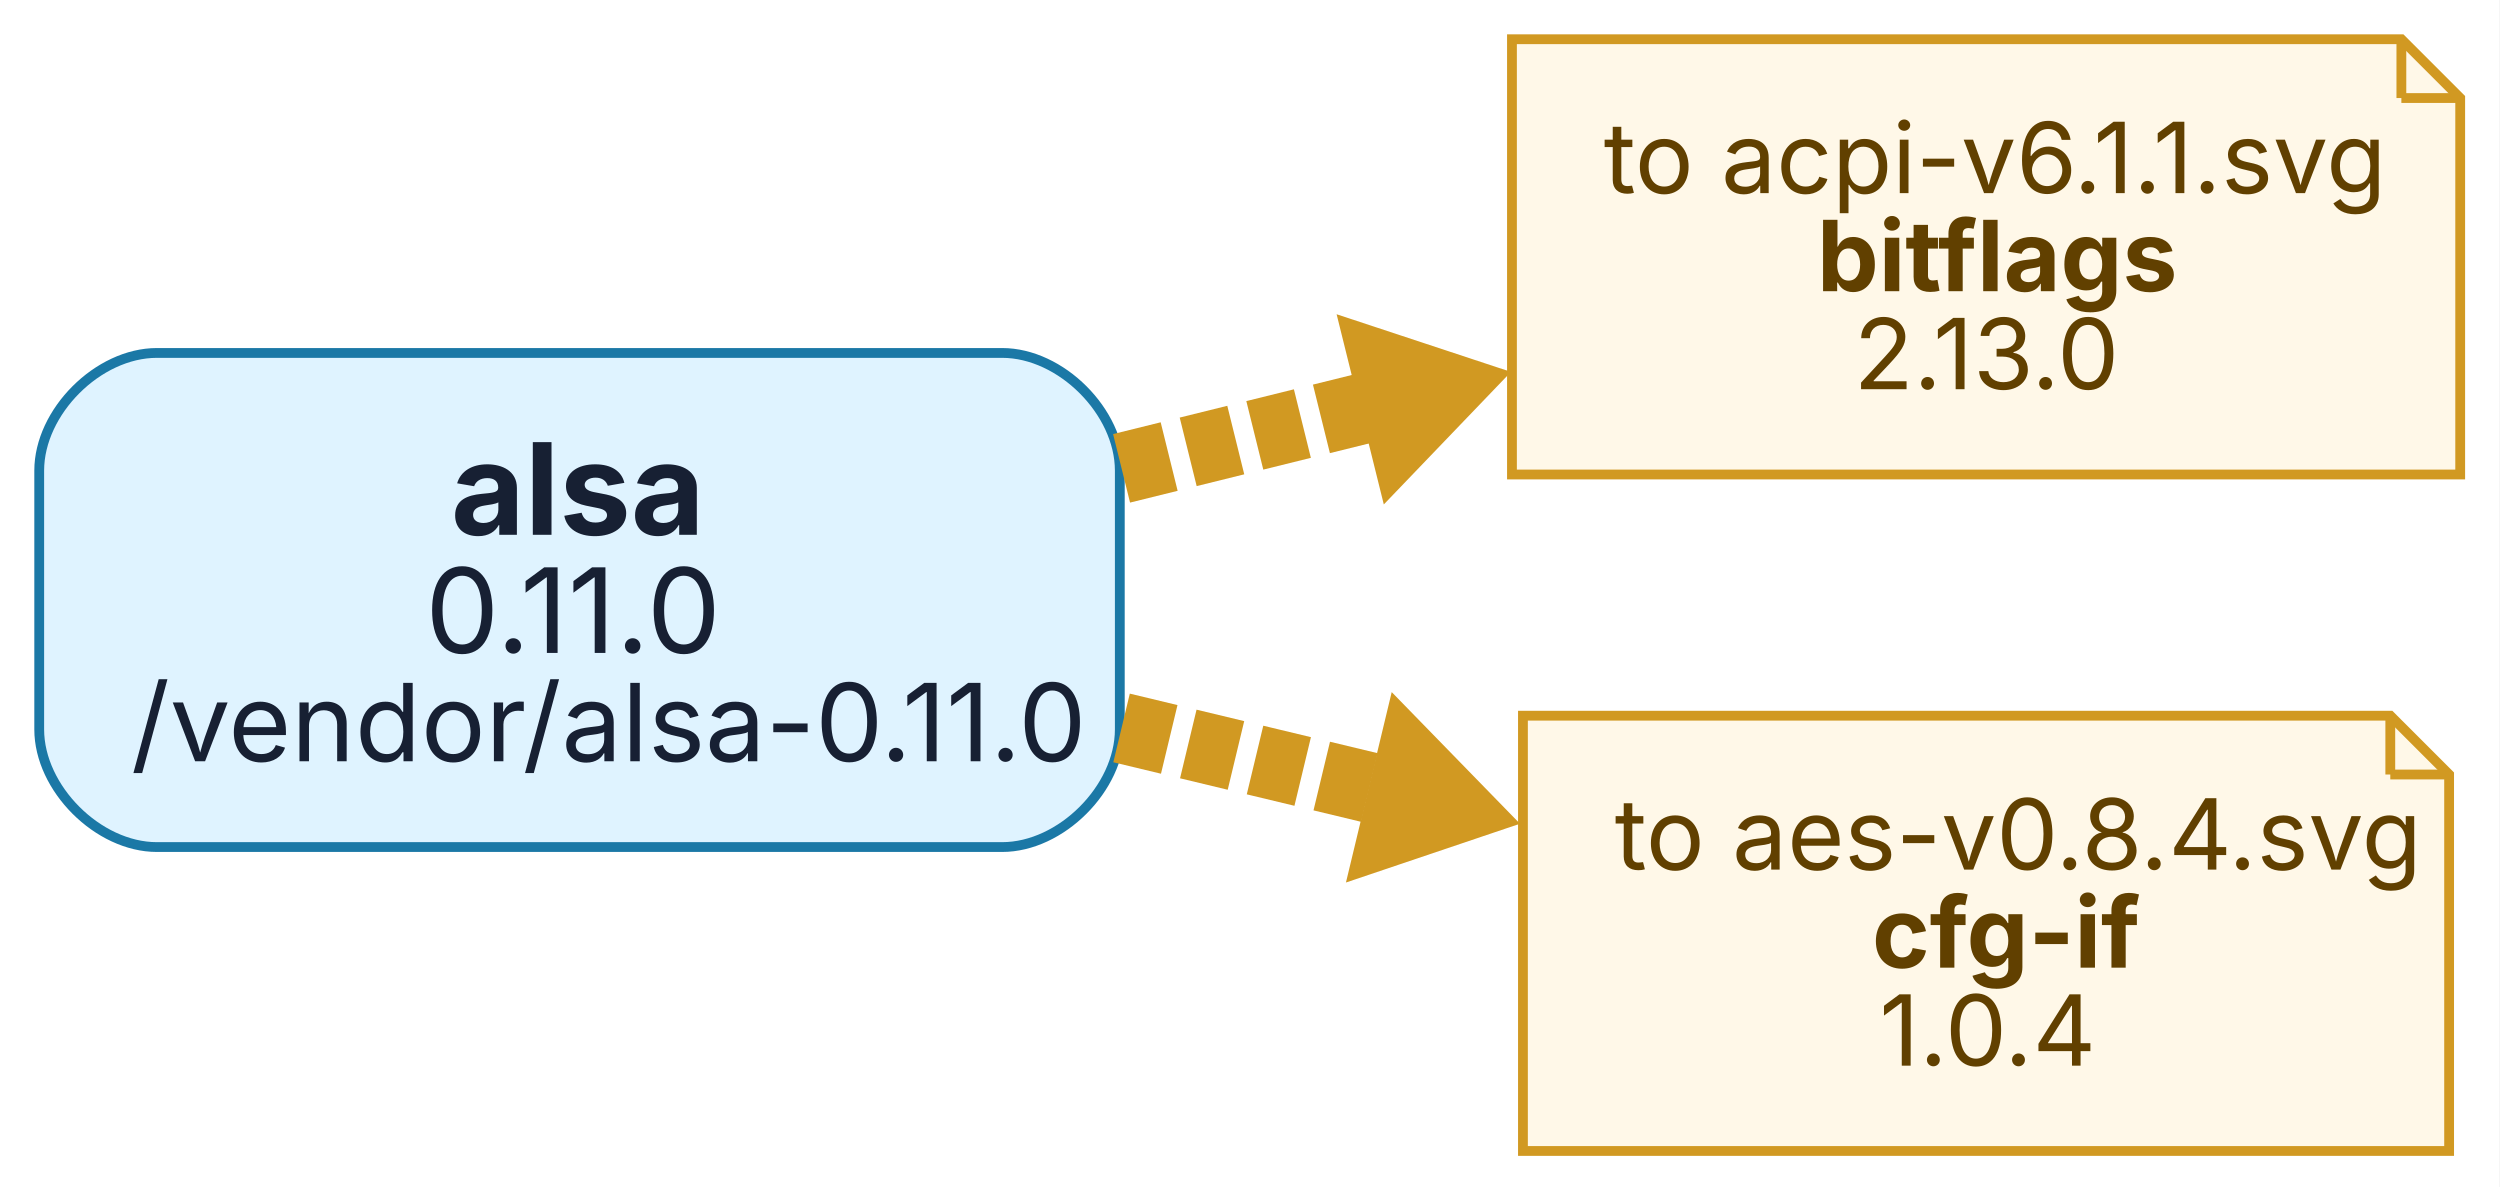
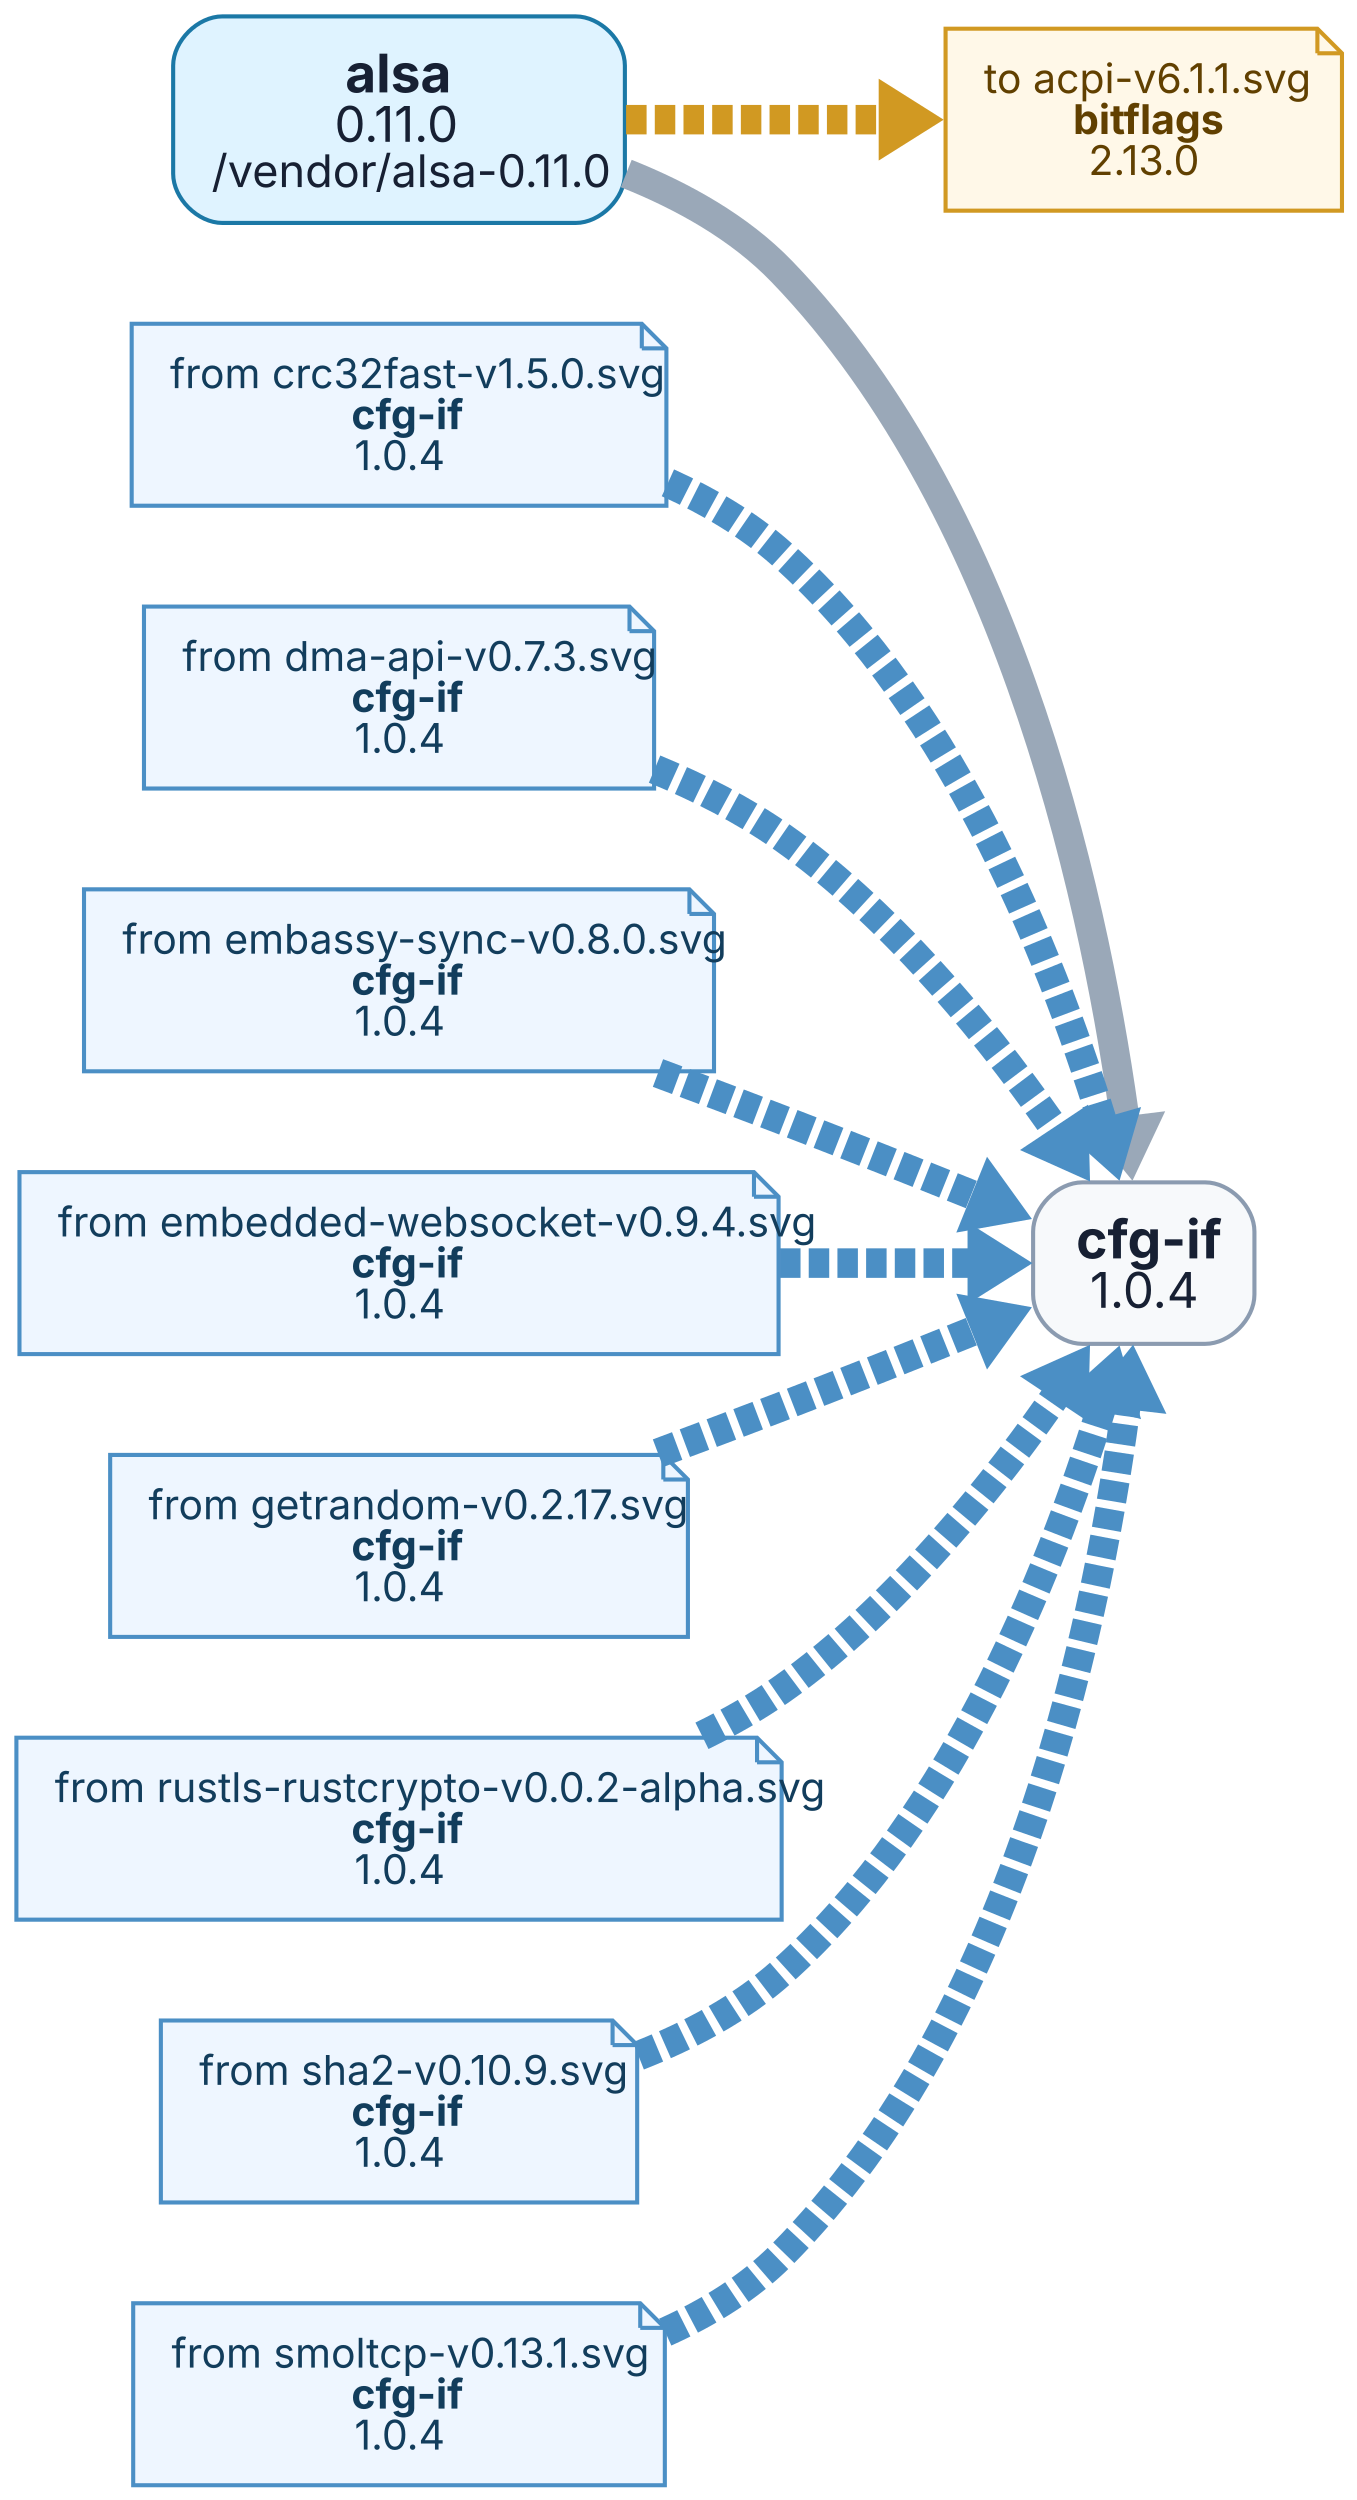
- <svg xmlns="http://www.w3.org/2000/svg" width="255pt" height="121pt" viewBox="0.00 0.00 255.00 121.00">
-   <g id="graph0" class="graph" transform="scale(1 1) rotate(0) translate(4 117.4)">
-     <polygon fill="white" stroke="none" points="-4,4 -4,-117.4 250.94,-117.4 250.94,4 -4,4" />
+ <svg xmlns="http://www.w3.org/2000/svg" width="331pt" height="610pt" viewBox="0.00 0.00 331.00 610.00">
+   <g id="graph0" class="graph" transform="scale(1 1) rotate(0) translate(4 606.4)">
+     <polygon fill="white" stroke="none" points="-4,4 -4,-606.4 327.44,-606.4 327.44,4 -4,4" />
    <g id="node1" class="node">
-       <path fill="#dff3ff" stroke="#1b78a6" d="M98.22,-81.4C98.22,-81.4 12,-81.4 12,-81.4 6,-81.4 0,-75.4 0,-69.4 0,-69.4 0,-43 0,-43 0,-37 6,-31 12,-31 12,-31 98.22,-31 98.22,-31 104.22,-31 110.22,-37 110.22,-43 110.22,-43 110.22,-69.4 110.22,-69.4 110.22,-75.4 104.22,-81.4 98.22,-81.4" />
-       <text xml:space="preserve" text-anchor="start" x="41.99" y="-62.85" font-family="Inter,Arial" font-weight="bold" font-size="13.00" fill="#172033">alsa</text>
-       <text xml:space="preserve" text-anchor="start" x="39.36" y="-50.8" font-family="Inter,Arial" font-size="12.00" fill="#172033">0.11.0</text>
-       <text xml:space="preserve" text-anchor="start" x="9.36" y="-39.75" font-family="Inter,Arial" font-size="11.00" fill="#172033">/vendor/alsa-0.11.0</text>
+       <path fill="#dff3ff" stroke="#1b78a6" d="M136.47,-602.4C136.47,-602.4 50.25,-602.4 50.25,-602.4 44.25,-602.4 38.25,-596.4 38.25,-590.4 38.25,-590.4 38.25,-564 38.25,-564 38.25,-558 44.25,-552 50.25,-552 50.25,-552 136.47,-552 136.47,-552 142.47,-552 148.47,-558 148.47,-564 148.47,-564 148.47,-590.4 148.47,-590.4 148.47,-596.4 142.47,-602.4 136.47,-602.4" />
+       <text xml:space="preserve" text-anchor="start" x="80.24" y="-583.85" font-family="Inter,Arial" font-weight="bold" font-size="13.00" fill="#172033">alsa</text>
+       <text xml:space="preserve" text-anchor="start" x="77.61" y="-571.8" font-family="Inter,Arial" font-size="12.00" fill="#172033">0.11.0</text>
+       <text xml:space="preserve" text-anchor="start" x="47.61" y="-560.75" font-family="Inter,Arial" font-size="11.00" fill="#172033">/vendor/alsa-0.11.0</text>
    </g>
    <g id="node2" class="node">
-       <polygon fill="#fff8e8" stroke="#d19922" points="240.94,-113.4 150.22,-113.4 150.22,-69 246.94,-69 246.94,-107.4 240.94,-113.4" />
-       <polyline fill="none" stroke="#d19922" points="240.94,-113.4 240.94,-107.4" />
-       <polyline fill="none" stroke="#d19922" points="246.94,-107.4 240.94,-107.4" />
-       <text xml:space="preserve" text-anchor="start" x="159.58" y="-97.7" font-family="Inter,Arial" font-size="10.00" fill="#614000">to acpi-v6.1.1.svg</text>
-       <text xml:space="preserve" text-anchor="start" x="181.33" y="-87.7" font-family="Inter,Arial" font-weight="bold" font-size="10.00" fill="#614000">bitflags</text>
-       <text xml:space="preserve" text-anchor="start" x="185.08" y="-77.7" font-family="Inter,Arial" font-size="10.00" fill="#614000">2.13.0</text>
+       <path fill="#f7f9fb" stroke="#8b9bb0" d="M290.08,-317.9C290.08,-317.9 260.08,-317.9 260.08,-317.9 254.08,-317.9 248.08,-311.9 248.08,-305.9 248.08,-305.9 248.08,-290.5 248.08,-290.5 248.08,-284.5 254.08,-278.5 260.08,-278.5 260.08,-278.5 290.08,-278.5 290.08,-278.5 296.08,-278.5 302.08,-284.5 302.08,-290.5 302.08,-290.5 302.08,-305.9 302.08,-305.9 302.08,-311.9 296.08,-317.9 290.08,-317.9" />
+       <text xml:space="preserve" text-anchor="start" x="258.58" y="-299.35" font-family="Inter,Arial" font-weight="bold" font-size="13.00" fill="#172033">cfg-if</text>
+       <text xml:space="preserve" text-anchor="start" x="261.95" y="-287.3" font-family="Inter,Arial" font-size="12.00" fill="#172033">1.0.4</text>
    </g>
    <g id="edge1" class="edge">
-       <path fill="none" stroke="#d19922" stroke-width="7.2" stroke-dasharray="5,2" d="M110.4,-69.63C119.61,-71.91 129.2,-74.28 138.52,-76.59" />
-       <polygon fill="#d19922" stroke="#d19922" stroke-width="7.2" points="137.4,-79.88 143.57,-77.84 139.07,-73.15 137.4,-79.88" />
+       <path fill="none" stroke="#9aa8b8" stroke-width="7.2" d="M148.8,-564.06C162.59,-558.57 176.4,-550.88 186.72,-540.2 243.96,-480.94 264.07,-381.45 270.84,-330.46" />
+       <polygon fill="#9aa8b8" stroke="#9aa8b8" stroke-width="7.2" points="274.27,-330.89 271.5,-325.01 267.4,-330.05 274.27,-330.89" />
    </g>
    <g id="node3" class="node">
-       <polygon fill="#fff8e8" stroke="#d19922" points="239.81,-44.4 151.34,-44.4 151.34,0 245.81,0 245.81,-38.4 239.81,-44.4" />
-       <polyline fill="none" stroke="#d19922" points="239.81,-44.4 239.81,-38.4" />
-       <polyline fill="none" stroke="#d19922" points="245.81,-38.4 239.81,-38.4" />
-       <text xml:space="preserve" text-anchor="start" x="160.7" y="-28.7" font-family="Inter,Arial" font-size="10.00" fill="#614000">to aes-v0.8.4.svg</text>
-       <text xml:space="preserve" text-anchor="start" x="186.95" y="-18.7" font-family="Inter,Arial" font-weight="bold" font-size="10.00" fill="#614000">cfg-if</text>
-       <text xml:space="preserve" text-anchor="start" x="187.7" y="-8.7" font-family="Inter,Arial" font-size="10.00" fill="#614000">1.0.4</text>
+       <polygon fill="#fff8e8" stroke="#d19922" points="317.44,-599.4 226.72,-599.4 226.72,-555 323.44,-555 323.44,-593.4 317.44,-599.4" />
+       <polyline fill="none" stroke="#d19922" points="317.44,-599.4 317.44,-593.4" />
+       <polyline fill="none" stroke="#d19922" points="323.44,-593.4 317.44,-593.4" />
+       <text xml:space="preserve" text-anchor="start" x="236.08" y="-583.7" font-family="Inter,Arial" font-size="10.00" fill="#614000">to acpi-v6.1.1.svg</text>
+       <text xml:space="preserve" text-anchor="start" x="257.83" y="-573.7" font-family="Inter,Arial" font-weight="bold" font-size="10.00" fill="#614000">bitflags</text>
+       <text xml:space="preserve" text-anchor="start" x="261.58" y="-563.7" font-family="Inter,Arial" font-size="10.00" fill="#614000">2.13.0</text>
    </g>
    <g id="edge2" class="edge">
-       <path fill="none" stroke="#d19922" stroke-width="7.2" stroke-dasharray="5,2" d="M110.4,-43.15C119.82,-40.89 129.66,-38.52 139.19,-36.23" />
-       <polygon fill="#d19922" stroke="#d19922" stroke-width="7.2" points="139.93,-39.62 144.47,-34.96 138.31,-32.88 139.93,-39.62" />
+       <path fill="none" stroke="#d19922" stroke-width="7.2" stroke-dasharray="5,2" d="M148.77,-577.2C169.41,-577.2 193.02,-577.2 214.15,-577.2" />
+       <polygon fill="#d19922" stroke="#d19922" stroke-width="7.2" points="214,-580.67 219.5,-577.2 214,-573.74 214,-580.67" />
+     </g>
+     <g id="node4" class="node">
+       <polygon fill="#eef6ff" stroke="#4b8fc5" points="152.6,-527.4 28.13,-527.4 28.13,-483 158.6,-483 158.6,-521.4 152.6,-527.4" />
+       <polyline fill="none" stroke="#4b8fc5" points="152.6,-527.4 152.6,-521.4" />
+       <polyline fill="none" stroke="#4b8fc5" points="158.6,-521.4 152.6,-521.4" />
+       <text xml:space="preserve" text-anchor="start" x="37.49" y="-511.7" font-family="Inter,Arial" font-size="10.00" fill="#123d5c">from crc32fast-v1.5.0.svg</text>
+       <text xml:space="preserve" text-anchor="start" x="81.74" y="-501.7" font-family="Inter,Arial" font-weight="bold" font-size="10.00" fill="#123d5c">cfg-if</text>
+       <text xml:space="preserve" text-anchor="start" x="82.49" y="-491.7" font-family="Inter,Arial" font-size="10.00" fill="#123d5c">1.0.4</text>
+     </g>
+     <g id="edge3" class="edge">
+       <path fill="none" stroke="#4b8fc5" stroke-width="7.2" stroke-dasharray="5,2" d="M158.99,-488.58C169.01,-484.06 178.68,-478.36 186.72,-471.2 229.69,-432.9 254.24,-368.53 265.8,-330.04" />
+       <polygon fill="#4b8fc5" stroke="#4b8fc5" stroke-width="7.2" points="269.13,-331.02 267.31,-324.78 262.47,-329.11 269.13,-331.02" />
+     </g>
+     <g id="node5" class="node">
+       <polygon fill="#eef6ff" stroke="#4b8fc5" points="149.6,-458.4 31.13,-458.4 31.13,-414 155.6,-414 155.6,-452.4 149.6,-458.4" />
+       <polyline fill="none" stroke="#4b8fc5" points="149.6,-458.4 149.6,-452.4" />
+       <polyline fill="none" stroke="#4b8fc5" points="155.6,-452.4 149.6,-452.4" />
+       <text xml:space="preserve" text-anchor="start" x="40.49" y="-442.7" font-family="Inter,Arial" font-size="10.00" fill="#123d5c">from dma-api-v0.7.3.svg</text>
+       <text xml:space="preserve" text-anchor="start" x="81.74" y="-432.7" font-family="Inter,Arial" font-weight="bold" font-size="10.00" fill="#123d5c">cfg-if</text>
+       <text xml:space="preserve" text-anchor="start" x="82.49" y="-422.7" font-family="Inter,Arial" font-size="10.00" fill="#123d5c">1.0.4</text>
+     </g>
+     <g id="edge4" class="edge">
+       <path fill="none" stroke="#4b8fc5" stroke-width="7.2" stroke-dasharray="5,2" d="M155.73,-418.73C166.56,-414.25 177.35,-408.78 186.72,-402.2 215,-382.33 239.53,-351.13 255.34,-328.08" />
+       <polygon fill="#4b8fc5" stroke="#4b8fc5" stroke-width="7.2" points="258.05,-330.25 258.22,-323.75 252.29,-326.41 258.05,-330.25" />
+     </g>
+     <g id="node6" class="node">
+       <polygon fill="#eef6ff" stroke="#4b8fc5" points="164.22,-389.4 16.5,-389.4 16.5,-345 170.22,-345 170.22,-383.4 164.22,-389.4" />
+       <polyline fill="none" stroke="#4b8fc5" points="164.22,-389.4 164.22,-383.4" />
+       <polyline fill="none" stroke="#4b8fc5" points="170.22,-383.4 164.22,-383.4" />
+       <text xml:space="preserve" text-anchor="start" x="25.86" y="-373.7" font-family="Inter,Arial" font-size="10.00" fill="#123d5c">from embassy-sync-v0.8.0.svg</text>
+       <text xml:space="preserve" text-anchor="start" x="81.74" y="-363.7" font-family="Inter,Arial" font-weight="bold" font-size="10.00" fill="#123d5c">cfg-if</text>
+       <text xml:space="preserve" text-anchor="start" x="82.49" y="-353.7" font-family="Inter,Arial" font-size="10.00" fill="#123d5c">1.0.4</text>
+     </g>
+     <g id="edge5" class="edge">
+       <path fill="none" stroke="#4b8fc5" stroke-width="7.2" stroke-dasharray="5,2" d="M156.55,-344.58C166.65,-340.83 176.99,-336.94 186.72,-333.2 203.13,-326.89 221.17,-319.71 236.58,-313.49" />
+       <polygon fill="#4b8fc5" stroke="#4b8fc5" stroke-width="7.2" points="237.72,-316.77 241.52,-311.5 235.12,-310.35 237.72,-316.77" />
+     </g>
+     <g id="node7" class="node">
+       <polygon fill="#eef6ff" stroke="#4b8fc5" points="179.97,-320.4 0.75,-320.4 0.75,-276 185.97,-276 185.97,-314.4 179.97,-320.4" />
+       <polyline fill="none" stroke="#4b8fc5" points="179.97,-320.4 179.97,-314.4" />
+       <polyline fill="none" stroke="#4b8fc5" points="185.97,-314.4 179.97,-314.4" />
+       <text xml:space="preserve" text-anchor="start" x="10.11" y="-304.7" font-family="Inter,Arial" font-size="10.00" fill="#123d5c">from embedded-websocket-v0.9.4.svg</text>
+       <text xml:space="preserve" text-anchor="start" x="81.74" y="-294.7" font-family="Inter,Arial" font-weight="bold" font-size="10.00" fill="#123d5c">cfg-if</text>
+       <text xml:space="preserve" text-anchor="start" x="82.49" y="-284.7" font-family="Inter,Arial" font-size="10.00" fill="#123d5c">1.0.4</text>
+     </g>
+     <g id="edge6" class="edge">
+       <path fill="none" stroke="#4b8fc5" stroke-width="7.2" stroke-dasharray="5,2" d="M186.33,-298.2C203.83,-298.2 221.22,-298.2 235.85,-298.2" />
+       <polygon fill="#4b8fc5" stroke="#4b8fc5" stroke-width="7.2" points="235.68,-301.67 241.18,-298.2 235.68,-294.74 235.68,-301.67" />
+     </g>
+     <g id="node8" class="node">
+       <polygon fill="#eef6ff" stroke="#4b8fc5" points="157.85,-251.4 22.88,-251.4 22.88,-207 163.85,-207 163.85,-245.4 157.85,-251.4" />
+       <polyline fill="none" stroke="#4b8fc5" points="157.85,-251.4 157.85,-245.4" />
+       <polyline fill="none" stroke="#4b8fc5" points="163.85,-245.4 157.85,-245.4" />
+       <text xml:space="preserve" text-anchor="start" x="32.24" y="-235.7" font-family="Inter,Arial" font-size="10.00" fill="#123d5c">from getrandom-v0.2.17.svg</text>
+       <text xml:space="preserve" text-anchor="start" x="81.74" y="-225.7" font-family="Inter,Arial" font-weight="bold" font-size="10.00" fill="#123d5c">cfg-if</text>
+       <text xml:space="preserve" text-anchor="start" x="82.49" y="-215.7" font-family="Inter,Arial" font-size="10.00" fill="#123d5c">1.0.4</text>
+     </g>
+     <g id="edge7" class="edge">
+       <path fill="none" stroke="#4b8fc5" stroke-width="7.2" stroke-dasharray="5,2" d="M156.55,-251.82C166.65,-255.57 176.99,-259.46 186.72,-263.2 203.13,-269.51 221.17,-276.69 236.58,-282.91" />
+       <polygon fill="#4b8fc5" stroke="#4b8fc5" stroke-width="7.2" points="235.12,-286.05 241.52,-284.9 237.72,-279.63 235.12,-286.05" />
+     </g>
+     <g id="node9" class="node">
+       <polygon fill="#eef6ff" stroke="#4b8fc5" points="180.72,-182.4 0,-182.4 0,-138 186.72,-138 186.72,-176.4 180.72,-182.4" />
+       <polyline fill="none" stroke="#4b8fc5" points="180.72,-182.4 180.72,-176.4" />
+       <polyline fill="none" stroke="#4b8fc5" points="186.72,-176.4 180.72,-176.4" />
+       <text xml:space="preserve" text-anchor="start" x="9.36" y="-166.7" font-family="Inter,Arial" font-size="10.00" fill="#123d5c">from rustls-rustcrypto-v0.0.2-alpha.svg</text>
+       <text xml:space="preserve" text-anchor="start" x="81.74" y="-156.7" font-family="Inter,Arial" font-weight="bold" font-size="10.00" fill="#123d5c">cfg-if</text>
+       <text xml:space="preserve" text-anchor="start" x="82.49" y="-146.7" font-family="Inter,Arial" font-size="10.00" fill="#123d5c">1.0.4</text>
+     </g>
+     <g id="edge8" class="edge">
+       <path fill="none" stroke="#4b8fc5" stroke-width="7.2" stroke-dasharray="5,2" d="M167.29,-182.87C174.11,-186.21 180.71,-189.98 186.72,-194.2 215,-214.07 239.53,-245.27 255.34,-268.32" />
+       <polygon fill="#4b8fc5" stroke="#4b8fc5" stroke-width="7.2" points="252.29,-269.99 258.22,-272.65 258.05,-266.15 252.29,-269.99" />
+     </g>
+     <g id="node10" class="node">
+       <polygon fill="#eef6ff" stroke="#4b8fc5" points="145.47,-113.4 35.25,-113.4 35.25,-69 151.47,-69 151.47,-107.4 145.47,-113.4" />
+       <polyline fill="none" stroke="#4b8fc5" points="145.47,-113.4 145.47,-107.4" />
+       <polyline fill="none" stroke="#4b8fc5" points="151.47,-107.4 145.47,-107.4" />
+       <text xml:space="preserve" text-anchor="start" x="44.61" y="-97.7" font-family="Inter,Arial" font-size="10.00" fill="#123d5c">from sha2-v0.10.9.svg</text>
+       <text xml:space="preserve" text-anchor="start" x="81.74" y="-87.7" font-family="Inter,Arial" font-weight="bold" font-size="10.00" fill="#123d5c">cfg-if</text>
+       <text xml:space="preserve" text-anchor="start" x="82.49" y="-77.7" font-family="Inter,Arial" font-size="10.00" fill="#123d5c">1.0.4</text>
+     </g>
+     <g id="edge9" class="edge">
+       <path fill="none" stroke="#4b8fc5" stroke-width="7.2" stroke-dasharray="5,2" d="M151.79,-104.79C164.31,-109.71 176.77,-116.33 186.72,-125.2 229.69,-163.5 254.24,-227.87 265.8,-266.36" />
+       <polygon fill="#4b8fc5" stroke="#4b8fc5" stroke-width="7.2" points="262.47,-267.29 267.31,-271.62 269.13,-265.38 262.47,-267.29" />
+     </g>
+     <g id="node11" class="node">
+       <polygon fill="#eef6ff" stroke="#4b8fc5" points="152.22,-44.4 28.5,-44.4 28.5,0 158.22,0 158.22,-38.4 152.22,-44.4" />
+       <polyline fill="none" stroke="#4b8fc5" points="152.22,-44.4 152.22,-38.4" />
+       <polyline fill="none" stroke="#4b8fc5" points="158.22,-38.4 152.22,-38.4" />
+       <text xml:space="preserve" text-anchor="start" x="37.86" y="-28.7" font-family="Inter,Arial" font-size="10.00" fill="#123d5c">from smoltcp-v0.13.1.svg</text>
+       <text xml:space="preserve" text-anchor="start" x="81.74" y="-18.7" font-family="Inter,Arial" font-weight="bold" font-size="10.00" fill="#123d5c">cfg-if</text>
+       <text xml:space="preserve" text-anchor="start" x="82.49" y="-8.7" font-family="Inter,Arial" font-size="10.00" fill="#123d5c">1.0.4</text>
+     </g>
+     <g id="edge10" class="edge">
+       <path fill="none" stroke="#4b8fc5" stroke-width="7.2" stroke-dasharray="5,2" d="M158.33,-37.37C168.78,-42.07 178.77,-48.2 186.72,-56.2 245.06,-114.91 264.71,-215.42 271.12,-266.45" />
+       <polygon fill="#4b8fc5" stroke="#4b8fc5" stroke-width="7.2" points="267.64,-266.53 271.71,-271.6 274.53,-265.74 267.64,-266.53" />
    </g>
  </g>
</svg>
